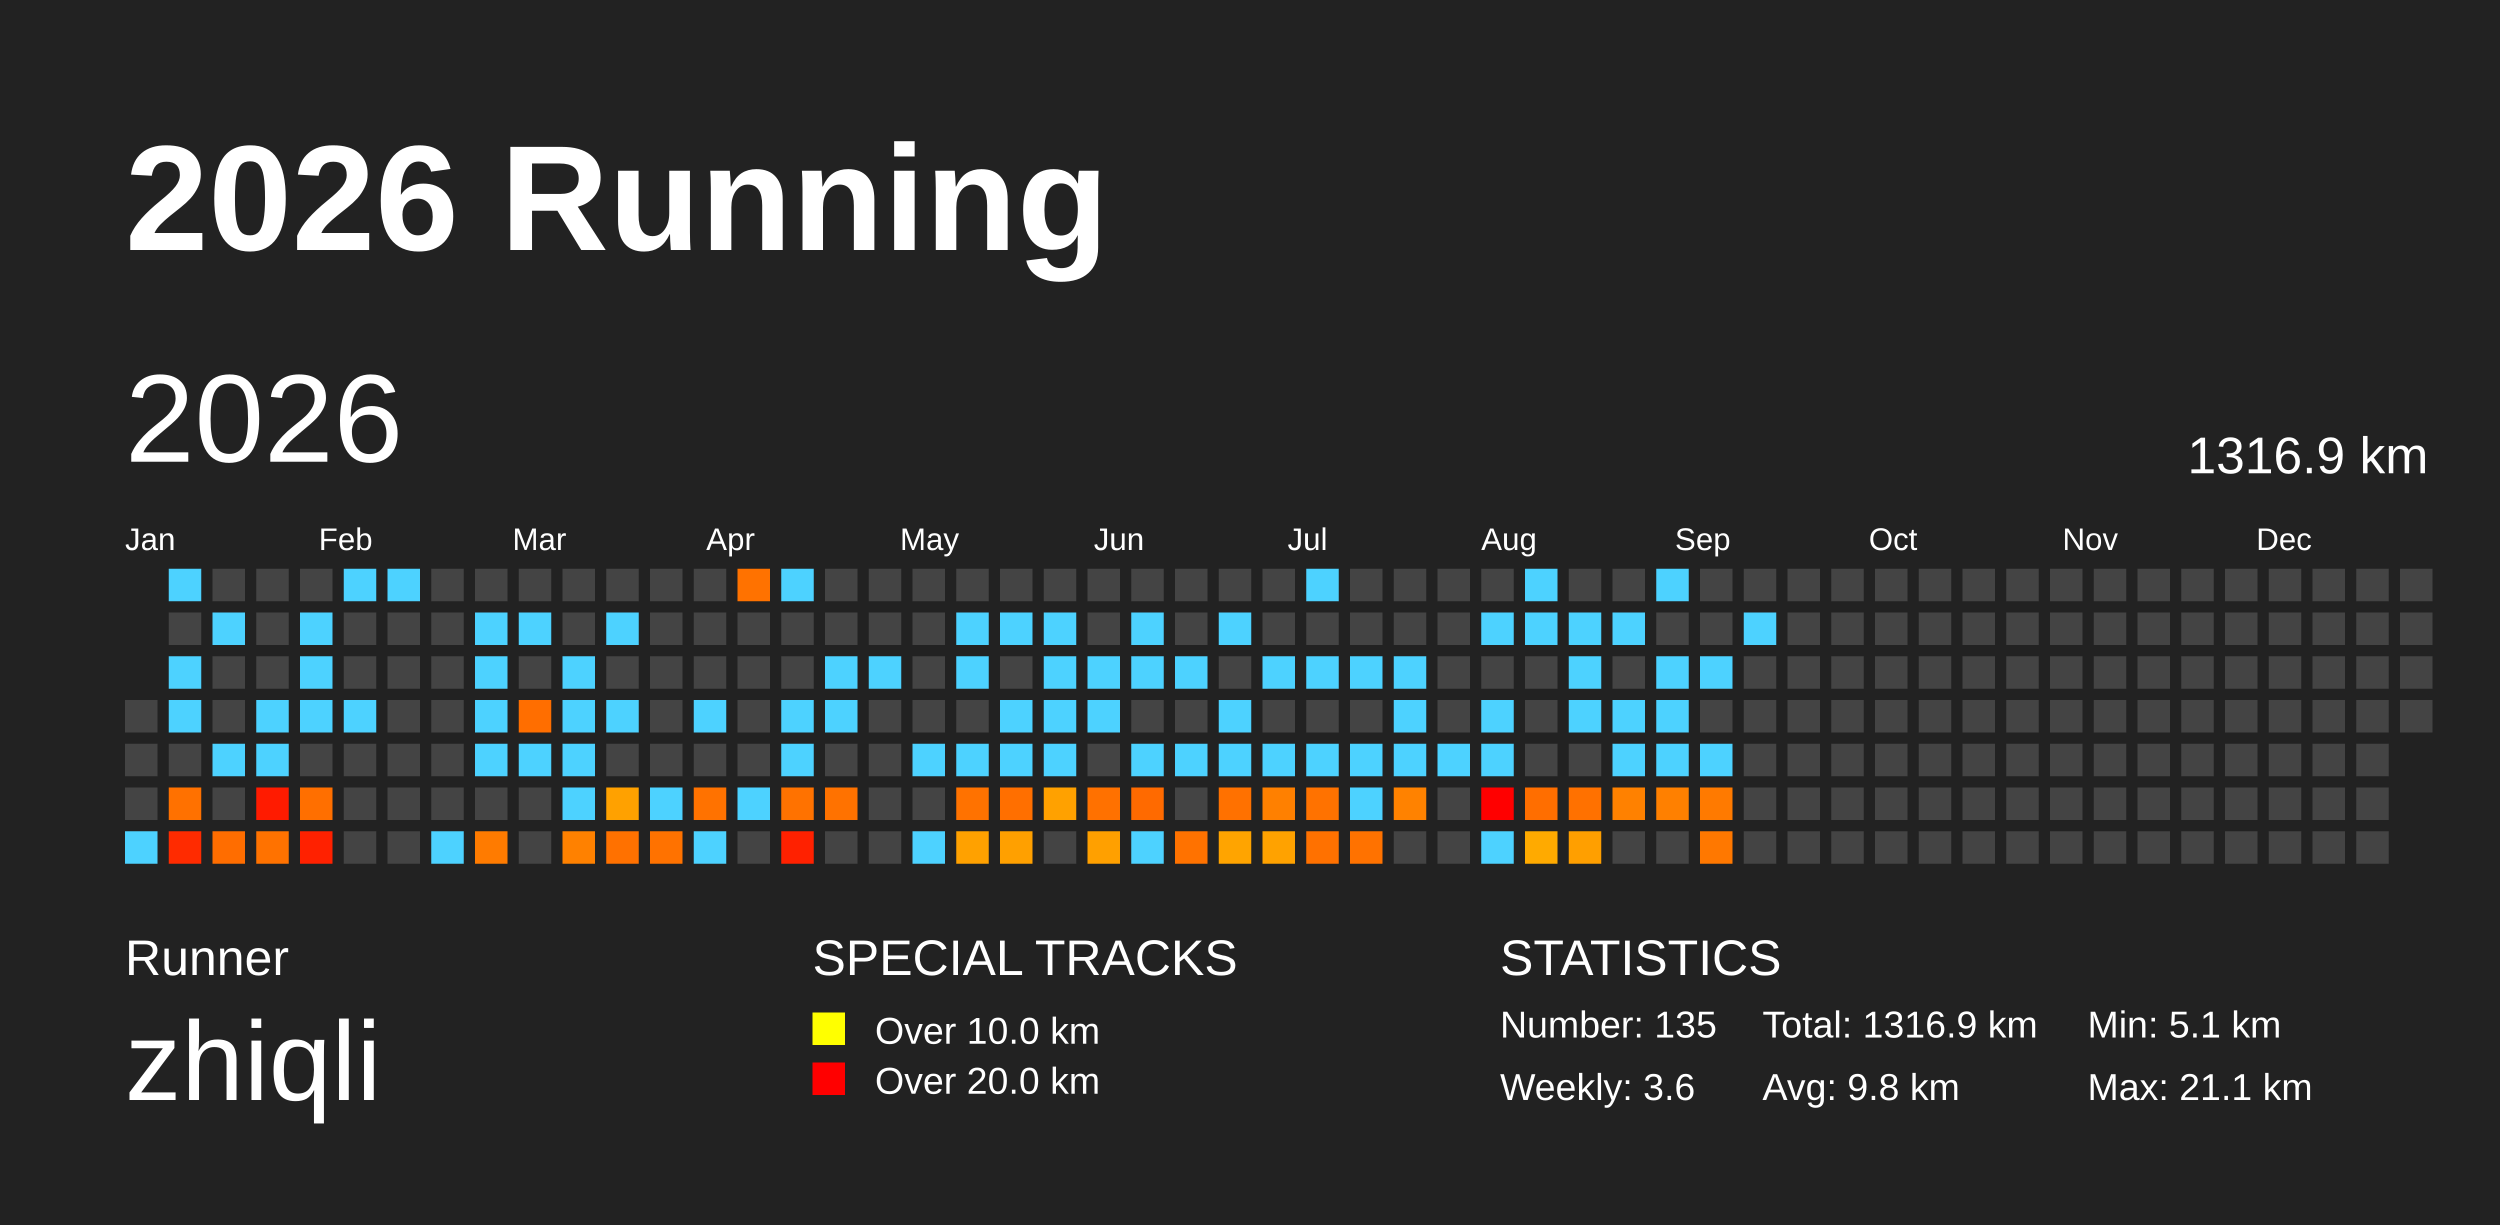
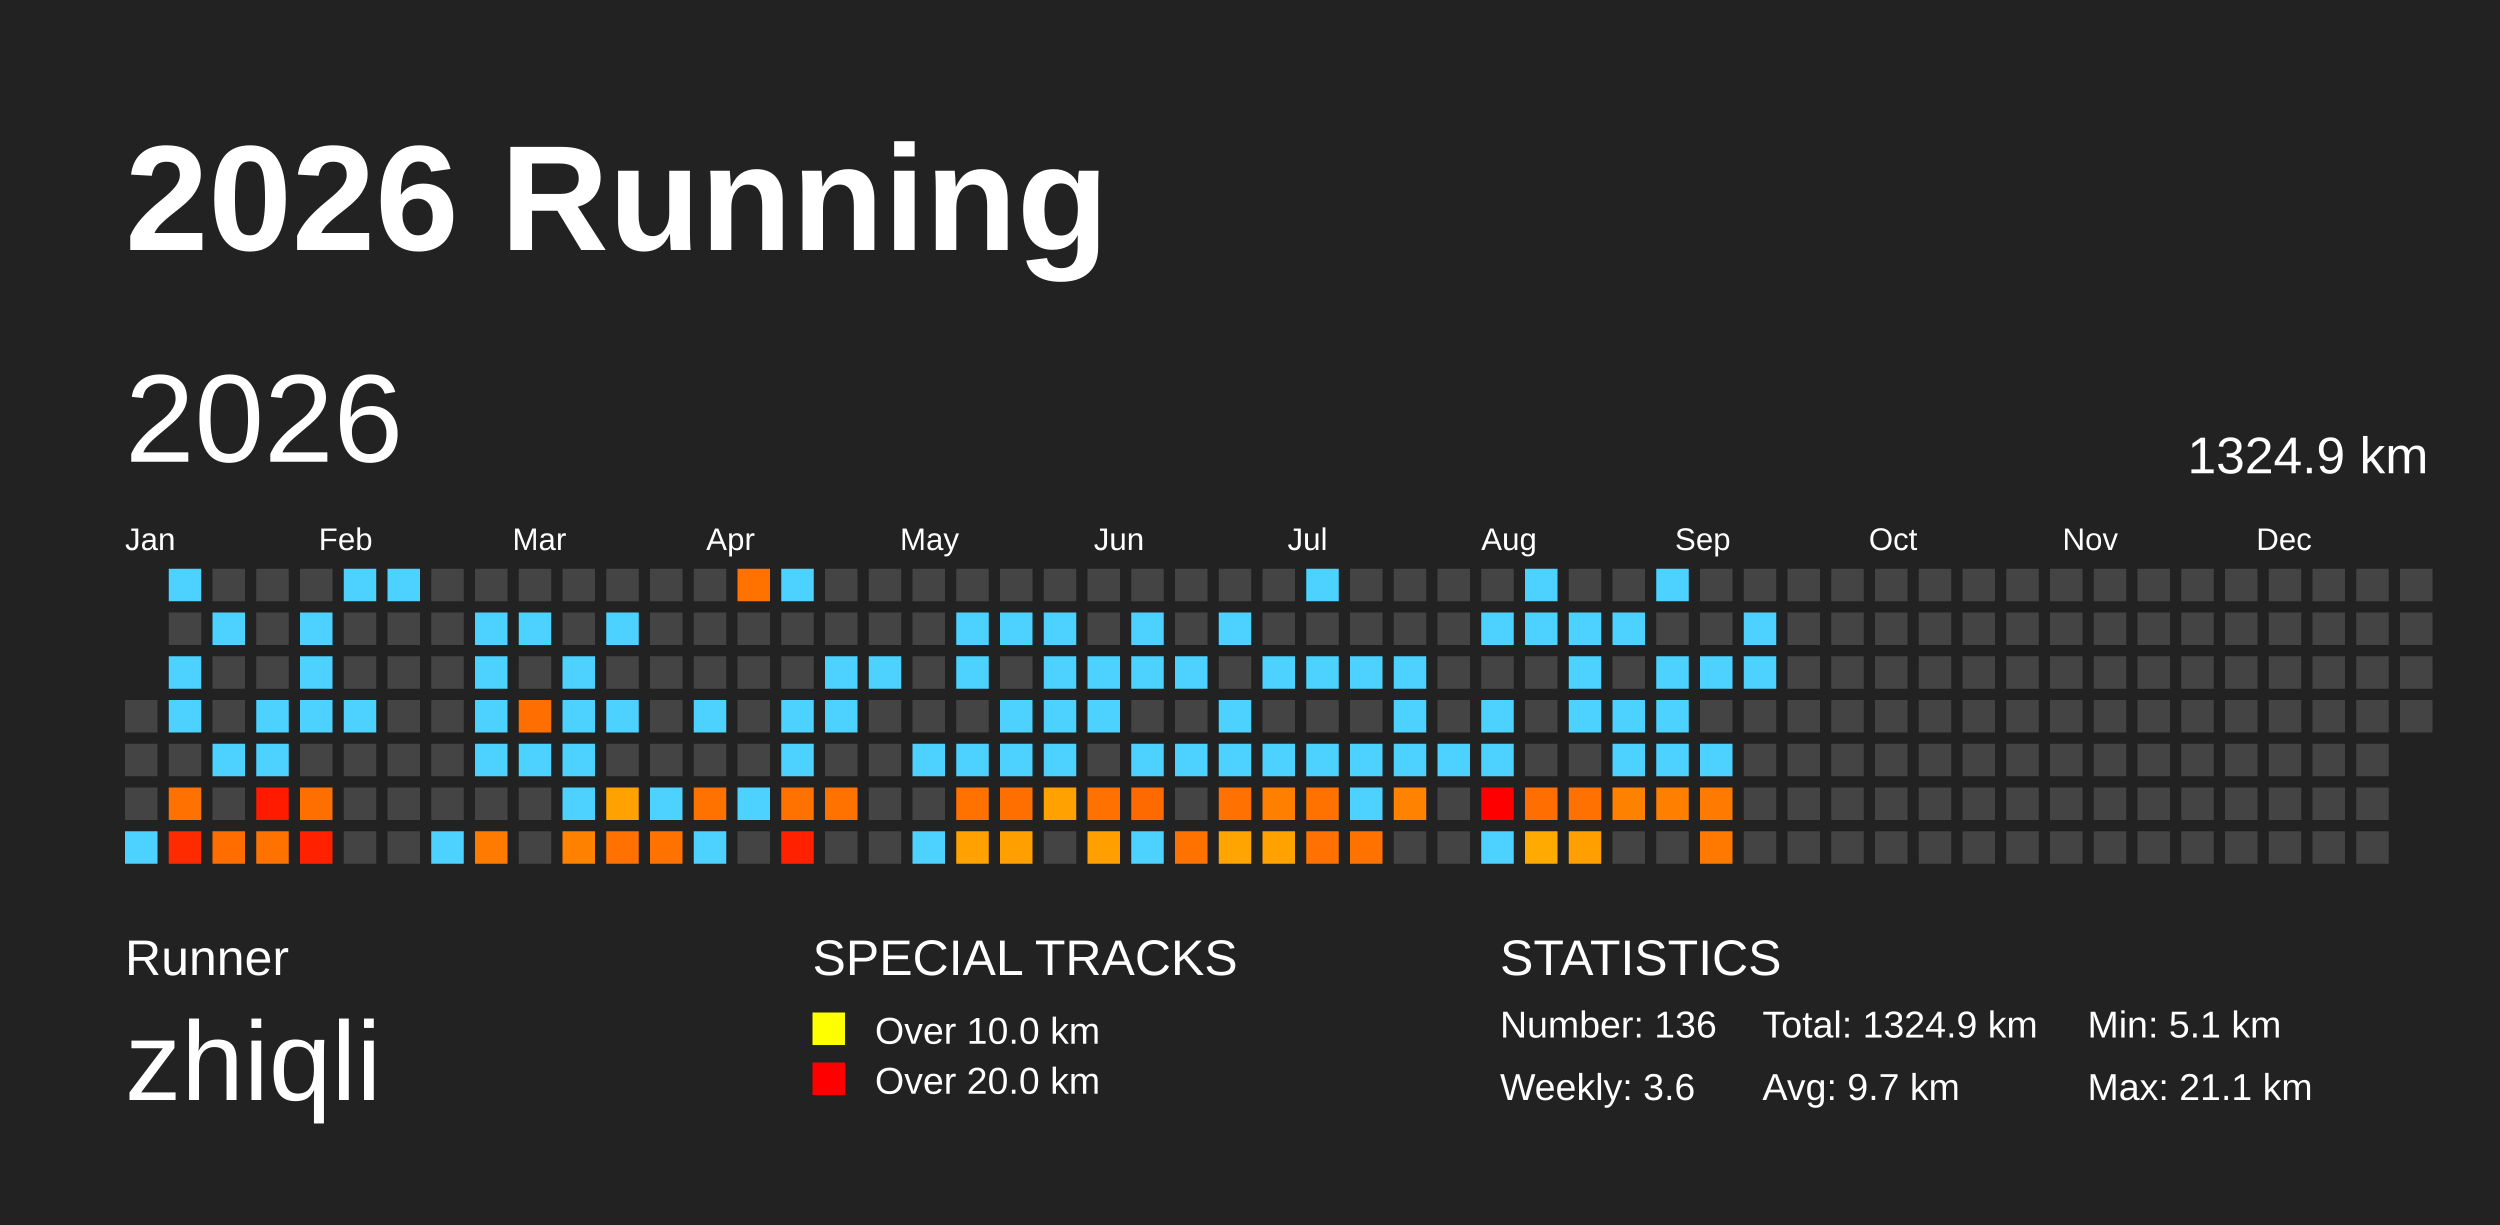
<svg xmlns="http://www.w3.org/2000/svg" baseProfile="full" height="98mm" version="1.1" viewBox="0,0,200,98" width="200mm">
  <defs />
  <rect fill="#222222" height="98" width="200" x="0" y="0" />
  <text fill="#FFFFFF" style="font-size:12px; font-family:Arial; font-weight:bold;" x="10" y="20">2026 Running</text>
  <text fill="#FFFFFF" style="font-size:4px; font-family:Arial" x="10" y="78">Runner</text>
  <text fill="#FFFFFF" style="font-size:9px; font-family:Arial" x="10" y="88">zhiqli</text>
  <text fill="#FFFFFF" style="font-size:4px; font-family:Arial" x="65" y="78">SPECIAL TRACKS</text>
  <rect fill="yellow" height="2.6" width="2.6" x="65" y="81" />
  <text fill="#FFFFFF" style="font-size:3px; font-family:Arial" x="70" y="83.5">Over 10.0 km</text>
  <rect fill="red" height="2.6" width="2.6" x="65" y="85" />
  <text fill="#FFFFFF" style="font-size:3px; font-family:Arial" x="70" y="87.5">Over 20.0 km</text>
  <text fill="#FFFFFF" style="font-size:4px; font-family:Arial" x="120" y="78">STATISTICS</text>
-   <text fill="#FFFFFF" style="font-size:3px; font-family:Arial" x="120" y="83">Number: 135</text>
+   <text fill="#FFFFFF" style="font-size:3px; font-family:Arial" x="120" y="83">Number: 136</text>
  <text fill="#FFFFFF" style="font-size:3px; font-family:Arial" x="120" y="88">Weekly: 3.6</text>
-   <text fill="#FFFFFF" style="font-size:3px; font-family:Arial" x="141" y="83">Total: 1316.9 km</text>
-   <text fill="#FFFFFF" style="font-size:3px; font-family:Arial" x="141" y="88">Avg: 9.8 km</text>
+   <text fill="#FFFFFF" style="font-size:3px; font-family:Arial" x="141" y="83">Total: 1324.9 km</text>
+   <text fill="#FFFFFF" style="font-size:3px; font-family:Arial" x="141" y="88">Avg: 9.7 km</text>
  <text fill="#FFFFFF" style="font-size:3px; font-family:Arial" x="167" y="83">Min: 5.1 km</text>
  <text fill="#FFFFFF" style="font-size:3px; font-family:Arial" x="167" y="88">Max: 21.1 km</text>
  <text dominant-baseline="hanging" fill="#FFFFFF" style="font-size:10.0px; font-family:Arial;" x="10" y="30">2026</text>
-   <text dominant-baseline="hanging" fill="#FFFFFF" style="font-size:4.125px; font-family:Arial;" x="175" y="35">1316.9 km</text>
+   <text dominant-baseline="hanging" fill="#FFFFFF" style="font-size:4.125px; font-family:Arial;" x="175" y="35">1324.9 km</text>
  <text fill="#FFFFFF" style="font-size:2.5px; font-family:Arial" x="10.0" y="44">Jan</text>
  <text fill="#FFFFFF" style="font-size:2.5px; font-family:Arial" x="25.5" y="44">Feb</text>
  <text fill="#FFFFFF" style="font-size:2.5px; font-family:Arial" x="41.0" y="44">Mar</text>
  <text fill="#FFFFFF" style="font-size:2.5px; font-family:Arial" x="56.5" y="44">Apr</text>
  <text fill="#FFFFFF" style="font-size:2.5px; font-family:Arial" x="72.0" y="44">May</text>
  <text fill="#FFFFFF" style="font-size:2.5px; font-family:Arial" x="87.5" y="44">Jun</text>
  <text fill="#FFFFFF" style="font-size:2.5px; font-family:Arial" x="103.0" y="44">Jul</text>
  <text fill="#FFFFFF" style="font-size:2.5px; font-family:Arial" x="118.5" y="44">Aug</text>
  <text fill="#FFFFFF" style="font-size:2.5px; font-family:Arial" x="134.0" y="44">Sep</text>
  <text fill="#FFFFFF" style="font-size:2.5px; font-family:Arial" x="149.5" y="44">Oct</text>
  <text fill="#FFFFFF" style="font-size:2.5px; font-family:Arial" x="165.0" y="44">Nov</text>
  <text fill="#FFFFFF" style="font-size:2.5px; font-family:Arial" x="180.5" y="44">Dec</text>
  <rect fill="#444444" height="2.6" width="2.6" x="10.0" y="56.0" />
  <rect fill="#444444" height="2.6" width="2.6" x="10.0" y="59.5" />
  <rect fill="#444444" height="2.6" width="2.6" x="10.0" y="63.0" />
  <rect fill="#4dd2ff" height="2.6" width="2.6" x="10.0" y="66.5" />
  <rect fill="#4dd2ff" height="2.6" width="2.6" x="13.5" y="45.5" />
  <rect fill="#444444" height="2.6" width="2.6" x="13.5" y="49.0" />
  <rect fill="#4dd2ff" height="2.6" width="2.6" x="13.5" y="52.5" />
  <rect fill="#4dd2ff" height="2.6" width="2.6" x="13.5" y="56.0" />
  <rect fill="#444444" height="2.6" width="2.6" x="13.5" y="59.5" />
  <rect fill="#ff7100" height="2.6" width="2.6" x="13.5" y="63.0" />
  <rect fill="#ff2b00" height="2.6" width="2.6" x="13.5" y="66.5" />
  <rect fill="#444444" height="2.6" width="2.6" x="17.0" y="45.5" />
  <rect fill="#4dd2ff" height="2.6" width="2.6" x="17.0" y="49.0" />
  <rect fill="#444444" height="2.6" width="2.6" x="17.0" y="52.5" />
  <rect fill="#444444" height="2.6" width="2.6" x="17.0" y="56.0" />
  <rect fill="#4dd2ff" height="2.6" width="2.6" x="17.0" y="59.5" />
  <rect fill="#444444" height="2.6" width="2.6" x="17.0" y="63.0" />
  <rect fill="#ff6d00" height="2.6" width="2.6" x="17.0" y="66.5" />
  <rect fill="#444444" height="2.6" width="2.6" x="20.5" y="45.5" />
  <rect fill="#444444" height="2.6" width="2.6" x="20.5" y="49.0" />
  <rect fill="#444444" height="2.6" width="2.6" x="20.5" y="52.5" />
  <rect fill="#4dd2ff" height="2.6" width="2.6" x="20.5" y="56.0" />
  <rect fill="#4dd2ff" height="2.6" width="2.6" x="20.5" y="59.5" />
  <rect fill="#ff1b00" height="2.6" width="2.6" x="20.5" y="63.0" />
  <rect fill="#ff7200" height="2.6" width="2.6" x="20.5" y="66.5" />
  <rect fill="#444444" height="2.6" width="2.6" x="24.0" y="45.5" />
  <rect fill="#4dd2ff" height="2.6" width="2.6" x="24.0" y="49.0" />
  <rect fill="#4dd2ff" height="2.6" width="2.6" x="24.0" y="52.5" />
  <rect fill="#4dd2ff" height="2.6" width="2.6" x="24.0" y="56.0" />
  <rect fill="#444444" height="2.6" width="2.6" x="24.0" y="59.5" />
  <rect fill="#ff6f00" height="2.6" width="2.6" x="24.0" y="63.0" />
  <rect fill="#ff2100" height="2.6" width="2.6" x="24.0" y="66.5" />
  <rect fill="#4dd2ff" height="2.6" width="2.6" x="27.5" y="45.5" />
  <rect fill="#444444" height="2.6" width="2.6" x="27.5" y="49.0" />
  <rect fill="#444444" height="2.6" width="2.6" x="27.5" y="52.5" />
  <rect fill="#4dd2ff" height="2.6" width="2.6" x="27.5" y="56.0" />
  <rect fill="#444444" height="2.6" width="2.6" x="27.5" y="59.5" />
  <rect fill="#444444" height="2.6" width="2.6" x="27.5" y="63.0" />
  <rect fill="#444444" height="2.6" width="2.6" x="27.5" y="66.5" />
  <rect fill="#4dd2ff" height="2.6" width="2.6" x="31.0" y="45.5" />
  <rect fill="#444444" height="2.6" width="2.6" x="31.0" y="49.0" />
  <rect fill="#444444" height="2.6" width="2.6" x="31.0" y="52.5" />
  <rect fill="#444444" height="2.6" width="2.6" x="31.0" y="56.0" />
  <rect fill="#444444" height="2.6" width="2.6" x="31.0" y="59.5" />
  <rect fill="#444444" height="2.6" width="2.6" x="31.0" y="63.0" />
  <rect fill="#444444" height="2.6" width="2.6" x="31.0" y="66.5" />
  <rect fill="#444444" height="2.6" width="2.6" x="34.5" y="45.5" />
  <rect fill="#444444" height="2.6" width="2.6" x="34.5" y="49.0" />
  <rect fill="#444444" height="2.6" width="2.6" x="34.5" y="52.5" />
  <rect fill="#444444" height="2.6" width="2.6" x="34.5" y="56.0" />
  <rect fill="#444444" height="2.6" width="2.6" x="34.5" y="59.5" />
  <rect fill="#444444" height="2.6" width="2.6" x="34.5" y="63.0" />
  <rect fill="#4dd2ff" height="2.6" width="2.6" x="34.5" y="66.5" />
  <rect fill="#444444" height="2.6" width="2.6" x="38.0" y="45.5" />
  <rect fill="#4dd2ff" height="2.6" width="2.6" x="38.0" y="49.0" />
  <rect fill="#4dd2ff" height="2.6" width="2.6" x="38.0" y="52.5" />
  <rect fill="#4dd2ff" height="2.6" width="2.6" x="38.0" y="56.0" />
  <rect fill="#4dd2ff" height="2.6" width="2.6" x="38.0" y="59.5" />
  <rect fill="#444444" height="2.6" width="2.6" x="38.0" y="63.0" />
  <rect fill="#ff7b00" height="2.6" width="2.6" x="38.0" y="66.5" />
  <rect fill="#444444" height="2.6" width="2.6" x="41.5" y="45.5" />
  <rect fill="#4dd2ff" height="2.6" width="2.6" x="41.5" y="49.0" />
  <rect fill="#444444" height="2.6" width="2.6" x="41.5" y="52.5" />
  <rect fill="#ff6e00" height="2.6" width="2.6" x="41.5" y="56.0" />
  <rect fill="#4dd2ff" height="2.6" width="2.6" x="41.5" y="59.5" />
  <rect fill="#444444" height="2.6" width="2.6" x="41.5" y="63.0" />
  <rect fill="#444444" height="2.6" width="2.6" x="41.5" y="66.5" />
  <rect fill="#444444" height="2.6" width="2.6" x="45.0" y="45.5" />
  <rect fill="#444444" height="2.6" width="2.6" x="45.0" y="49.0" />
  <rect fill="#4dd2ff" height="2.6" width="2.6" x="45.0" y="52.5" />
  <rect fill="#4dd2ff" height="2.6" width="2.6" x="45.0" y="56.0" />
  <rect fill="#4dd2ff" height="2.6" width="2.6" x="45.0" y="59.5" />
  <rect fill="#4dd2ff" height="2.6" width="2.6" x="45.0" y="63.0" />
  <rect fill="#ff8100" height="2.6" width="2.6" x="45.0" y="66.5" />
  <rect fill="#444444" height="2.6" width="2.6" x="48.5" y="45.5" />
  <rect fill="#4dd2ff" height="2.6" width="2.6" x="48.5" y="49.0" />
  <rect fill="#444444" height="2.6" width="2.6" x="48.5" y="52.5" />
  <rect fill="#4dd2ff" height="2.6" width="2.6" x="48.5" y="56.0" />
  <rect fill="#444444" height="2.6" width="2.6" x="48.5" y="59.5" />
  <rect fill="#ffa100" height="2.6" width="2.6" x="48.5" y="63.0" />
  <rect fill="#ff7100" height="2.6" width="2.6" x="48.5" y="66.5" />
  <rect fill="#444444" height="2.6" width="2.6" x="52.0" y="45.5" />
  <rect fill="#444444" height="2.6" width="2.6" x="52.0" y="49.0" />
  <rect fill="#444444" height="2.6" width="2.6" x="52.0" y="52.5" />
  <rect fill="#444444" height="2.6" width="2.6" x="52.0" y="56.0" />
  <rect fill="#444444" height="2.6" width="2.6" x="52.0" y="59.5" />
  <rect fill="#4dd2ff" height="2.6" width="2.6" x="52.0" y="63.0" />
  <rect fill="#ff7200" height="2.6" width="2.6" x="52.0" y="66.5" />
  <rect fill="#444444" height="2.6" width="2.6" x="55.5" y="45.5" />
  <rect fill="#444444" height="2.6" width="2.6" x="55.5" y="49.0" />
  <rect fill="#444444" height="2.6" width="2.6" x="55.5" y="52.5" />
  <rect fill="#4dd2ff" height="2.6" width="2.6" x="55.5" y="56.0" />
  <rect fill="#444444" height="2.6" width="2.6" x="55.5" y="59.5" />
  <rect fill="#ff7200" height="2.6" width="2.6" x="55.5" y="63.0" />
  <rect fill="#4dd2ff" height="2.6" width="2.6" x="55.5" y="66.5" />
  <rect fill="#ff7200" height="2.6" width="2.6" x="59.0" y="45.5" />
  <rect fill="#444444" height="2.6" width="2.6" x="59.0" y="49.0" />
  <rect fill="#444444" height="2.6" width="2.6" x="59.0" y="52.5" />
  <rect fill="#444444" height="2.6" width="2.6" x="59.0" y="56.0" />
  <rect fill="#444444" height="2.6" width="2.6" x="59.0" y="59.5" />
  <rect fill="#4dd2ff" height="2.6" width="2.6" x="59.0" y="63.0" />
  <rect fill="#444444" height="2.6" width="2.6" x="59.0" y="66.5" />
  <rect fill="#4dd2ff" height="2.6" width="2.6" x="62.5" y="45.5" />
  <rect fill="#444444" height="2.6" width="2.6" x="62.5" y="49.0" />
  <rect fill="#444444" height="2.6" width="2.6" x="62.5" y="52.5" />
  <rect fill="#4dd2ff" height="2.6" width="2.6" x="62.5" y="56.0" />
  <rect fill="#4dd2ff" height="2.6" width="2.6" x="62.5" y="59.5" />
  <rect fill="#ff7200" height="2.6" width="2.6" x="62.5" y="63.0" />
  <rect fill="#ff2100" height="2.6" width="2.6" x="62.5" y="66.5" />
  <rect fill="#444444" height="2.6" width="2.6" x="66.0" y="45.5" />
  <rect fill="#444444" height="2.6" width="2.6" x="66.0" y="49.0" />
  <rect fill="#4dd2ff" height="2.6" width="2.6" x="66.0" y="52.5" />
  <rect fill="#4dd2ff" height="2.6" width="2.6" x="66.0" y="56.0" />
  <rect fill="#444444" height="2.6" width="2.6" x="66.0" y="59.5" />
  <rect fill="#ff7200" height="2.6" width="2.6" x="66.0" y="63.0" />
  <rect fill="#444444" height="2.6" width="2.6" x="66.0" y="66.5" />
  <rect fill="#444444" height="2.6" width="2.6" x="69.5" y="45.5" />
  <rect fill="#444444" height="2.6" width="2.6" x="69.5" y="49.0" />
  <rect fill="#4dd2ff" height="2.6" width="2.6" x="69.5" y="52.5" />
  <rect fill="#444444" height="2.6" width="2.6" x="69.5" y="56.0" />
  <rect fill="#444444" height="2.6" width="2.6" x="69.5" y="59.5" />
  <rect fill="#444444" height="2.6" width="2.6" x="69.5" y="63.0" />
  <rect fill="#444444" height="2.6" width="2.6" x="69.5" y="66.5" />
  <rect fill="#444444" height="2.6" width="2.6" x="73.0" y="45.5" />
  <rect fill="#444444" height="2.6" width="2.6" x="73.0" y="49.0" />
  <rect fill="#444444" height="2.6" width="2.6" x="73.0" y="52.5" />
  <rect fill="#444444" height="2.6" width="2.6" x="73.0" y="56.0" />
  <rect fill="#4dd2ff" height="2.6" width="2.6" x="73.0" y="59.5" />
  <rect fill="#444444" height="2.6" width="2.6" x="73.0" y="63.0" />
  <rect fill="#4dd2ff" height="2.6" width="2.6" x="73.0" y="66.5" />
  <rect fill="#444444" height="2.6" width="2.6" x="76.5" y="45.5" />
  <rect fill="#4dd2ff" height="2.6" width="2.6" x="76.5" y="49.0" />
  <rect fill="#4dd2ff" height="2.6" width="2.6" x="76.5" y="52.5" />
  <rect fill="#444444" height="2.6" width="2.6" x="76.5" y="56.0" />
  <rect fill="#4dd2ff" height="2.6" width="2.6" x="76.5" y="59.5" />
  <rect fill="#ff7200" height="2.6" width="2.6" x="76.5" y="63.0" />
  <rect fill="#ffa100" height="2.6" width="2.6" x="76.5" y="66.5" />
  <rect fill="#444444" height="2.6" width="2.6" x="80.0" y="45.5" />
  <rect fill="#4dd2ff" height="2.6" width="2.6" x="80.0" y="49.0" />
  <rect fill="#444444" height="2.6" width="2.6" x="80.0" y="52.5" />
  <rect fill="#4dd2ff" height="2.6" width="2.6" x="80.0" y="56.0" />
  <rect fill="#4dd2ff" height="2.6" width="2.6" x="80.0" y="59.5" />
  <rect fill="#ff6f00" height="2.6" width="2.6" x="80.0" y="63.0" />
  <rect fill="#ffa000" height="2.6" width="2.6" x="80.0" y="66.5" />
  <rect fill="#444444" height="2.6" width="2.6" x="83.5" y="45.5" />
  <rect fill="#4dd2ff" height="2.6" width="2.6" x="83.5" y="49.0" />
  <rect fill="#4dd2ff" height="2.6" width="2.6" x="83.5" y="52.5" />
  <rect fill="#4dd2ff" height="2.6" width="2.6" x="83.5" y="56.0" />
  <rect fill="#4dd2ff" height="2.6" width="2.6" x="83.5" y="59.5" />
  <rect fill="#ffa100" height="2.6" width="2.6" x="83.5" y="63.0" />
  <rect fill="#444444" height="2.6" width="2.6" x="83.5" y="66.5" />
  <rect fill="#444444" height="2.6" width="2.6" x="87.0" y="45.5" />
  <rect fill="#444444" height="2.6" width="2.6" x="87.0" y="49.0" />
  <rect fill="#4dd2ff" height="2.6" width="2.6" x="87.0" y="52.5" />
  <rect fill="#4dd2ff" height="2.6" width="2.6" x="87.0" y="56.0" />
  <rect fill="#444444" height="2.6" width="2.6" x="87.0" y="59.5" />
  <rect fill="#ff7100" height="2.6" width="2.6" x="87.0" y="63.0" />
  <rect fill="#ffa000" height="2.6" width="2.6" x="87.0" y="66.5" />
  <rect fill="#444444" height="2.6" width="2.6" x="90.5" y="45.5" />
  <rect fill="#4dd2ff" height="2.6" width="2.6" x="90.5" y="49.0" />
  <rect fill="#4dd2ff" height="2.6" width="2.6" x="90.5" y="52.5" />
  <rect fill="#444444" height="2.6" width="2.6" x="90.5" y="56.0" />
  <rect fill="#4dd2ff" height="2.6" width="2.6" x="90.5" y="59.5" />
  <rect fill="#ff6a00" height="2.6" width="2.6" x="90.5" y="63.0" />
  <rect fill="#4dd2ff" height="2.6" width="2.6" x="90.5" y="66.5" />
  <rect fill="#444444" height="2.6" width="2.6" x="94.0" y="45.5" />
  <rect fill="#444444" height="2.6" width="2.6" x="94.0" y="49.0" />
  <rect fill="#4dd2ff" height="2.6" width="2.6" x="94.0" y="52.5" />
  <rect fill="#444444" height="2.6" width="2.6" x="94.0" y="56.0" />
  <rect fill="#4dd2ff" height="2.6" width="2.6" x="94.0" y="59.5" />
  <rect fill="#444444" height="2.6" width="2.6" x="94.0" y="63.0" />
  <rect fill="#ff7200" height="2.6" width="2.6" x="94.0" y="66.5" />
  <rect fill="#444444" height="2.6" width="2.6" x="97.5" y="45.5" />
  <rect fill="#4dd2ff" height="2.6" width="2.6" x="97.5" y="49.0" />
  <rect fill="#444444" height="2.6" width="2.6" x="97.5" y="52.5" />
  <rect fill="#4dd2ff" height="2.6" width="2.6" x="97.5" y="56.0" />
  <rect fill="#4dd2ff" height="2.6" width="2.6" x="97.5" y="59.5" />
  <rect fill="#ff7100" height="2.6" width="2.6" x="97.5" y="63.0" />
  <rect fill="#ffa400" height="2.6" width="2.6" x="97.5" y="66.5" />
  <rect fill="#444444" height="2.6" width="2.6" x="101.0" y="45.5" />
  <rect fill="#444444" height="2.6" width="2.6" x="101.0" y="49.0" />
  <rect fill="#4dd2ff" height="2.6" width="2.6" x="101.0" y="52.5" />
  <rect fill="#444444" height="2.6" width="2.6" x="101.0" y="56.0" />
  <rect fill="#4dd2ff" height="2.6" width="2.6" x="101.0" y="59.5" />
  <rect fill="#ff8000" height="2.6" width="2.6" x="101.0" y="63.0" />
  <rect fill="#ffa200" height="2.6" width="2.6" x="101.0" y="66.5" />
  <rect fill="#4dd2ff" height="2.6" width="2.6" x="104.5" y="45.5" />
  <rect fill="#444444" height="2.6" width="2.6" x="104.5" y="49.0" />
  <rect fill="#4dd2ff" height="2.6" width="2.6" x="104.5" y="52.5" />
  <rect fill="#444444" height="2.6" width="2.6" x="104.5" y="56.0" />
  <rect fill="#4dd2ff" height="2.6" width="2.6" x="104.5" y="59.5" />
  <rect fill="#ff7200" height="2.6" width="2.6" x="104.5" y="63.0" />
  <rect fill="#ff7100" height="2.6" width="2.6" x="104.5" y="66.5" />
  <rect fill="#444444" height="2.6" width="2.6" x="108.0" y="45.5" />
  <rect fill="#444444" height="2.6" width="2.6" x="108.0" y="49.0" />
  <rect fill="#4dd2ff" height="2.6" width="2.6" x="108.0" y="52.5" />
  <rect fill="#444444" height="2.6" width="2.6" x="108.0" y="56.0" />
  <rect fill="#4dd2ff" height="2.6" width="2.6" x="108.0" y="59.5" />
  <rect fill="#4dd2ff" height="2.6" width="2.6" x="108.0" y="63.0" />
  <rect fill="#ff7200" height="2.6" width="2.6" x="108.0" y="66.5" />
  <rect fill="#444444" height="2.6" width="2.6" x="111.5" y="45.5" />
  <rect fill="#444444" height="2.6" width="2.6" x="111.5" y="49.0" />
  <rect fill="#4dd2ff" height="2.6" width="2.6" x="111.5" y="52.5" />
  <rect fill="#4dd2ff" height="2.6" width="2.6" x="111.5" y="56.0" />
  <rect fill="#4dd2ff" height="2.6" width="2.6" x="111.5" y="59.5" />
  <rect fill="#ff8200" height="2.6" width="2.6" x="111.5" y="63.0" />
  <rect fill="#444444" height="2.6" width="2.6" x="111.5" y="66.5" />
  <rect fill="#444444" height="2.6" width="2.6" x="115.0" y="45.5" />
  <rect fill="#444444" height="2.6" width="2.6" x="115.0" y="49.0" />
  <rect fill="#444444" height="2.6" width="2.6" x="115.0" y="52.5" />
  <rect fill="#444444" height="2.6" width="2.6" x="115.0" y="56.0" />
  <rect fill="#4dd2ff" height="2.6" width="2.6" x="115.0" y="59.5" />
  <rect fill="#444444" height="2.6" width="2.6" x="115.0" y="63.0" />
  <rect fill="#444444" height="2.6" width="2.6" x="115.0" y="66.5" />
  <rect fill="#444444" height="2.6" width="2.6" x="118.5" y="45.5" />
  <rect fill="#4dd2ff" height="2.6" width="2.6" x="118.5" y="49.0" />
  <rect fill="#444444" height="2.6" width="2.6" x="118.5" y="52.5" />
  <rect fill="#4dd2ff" height="2.6" width="2.6" x="118.5" y="56.0" />
  <rect fill="#4dd2ff" height="2.6" width="2.6" x="118.5" y="59.5" />
  <rect fill="red" height="2.6" width="2.6" x="118.5" y="63.0" />
  <rect fill="#4dd2ff" height="2.6" width="2.6" x="118.5" y="66.5" />
  <rect fill="#4dd2ff" height="2.6" width="2.6" x="122.0" y="45.5" />
  <rect fill="#4dd2ff" height="2.6" width="2.6" x="122.0" y="49.0" />
  <rect fill="#444444" height="2.6" width="2.6" x="122.0" y="52.5" />
  <rect fill="#444444" height="2.6" width="2.6" x="122.0" y="56.0" />
  <rect fill="#444444" height="2.6" width="2.6" x="122.0" y="59.5" />
  <rect fill="#ff6e00" height="2.6" width="2.6" x="122.0" y="63.0" />
  <rect fill="#ffaa00" height="2.6" width="2.6" x="122.0" y="66.5" />
  <rect fill="#444444" height="2.6" width="2.6" x="125.5" y="45.5" />
  <rect fill="#4dd2ff" height="2.6" width="2.6" x="125.5" y="49.0" />
  <rect fill="#4dd2ff" height="2.6" width="2.6" x="125.5" y="52.5" />
  <rect fill="#4dd2ff" height="2.6" width="2.6" x="125.5" y="56.0" />
  <rect fill="#444444" height="2.6" width="2.6" x="125.5" y="59.5" />
  <rect fill="#ff7100" height="2.6" width="2.6" x="125.5" y="63.0" />
  <rect fill="#ff9f00" height="2.6" width="2.6" x="125.5" y="66.5" />
  <rect fill="#444444" height="2.6" width="2.6" x="129.0" y="45.5" />
  <rect fill="#4dd2ff" height="2.6" width="2.6" x="129.0" y="49.0" />
  <rect fill="#444444" height="2.6" width="2.6" x="129.0" y="52.5" />
  <rect fill="#4dd2ff" height="2.6" width="2.6" x="129.0" y="56.0" />
  <rect fill="#4dd2ff" height="2.6" width="2.6" x="129.0" y="59.5" />
  <rect fill="#ff8100" height="2.6" width="2.6" x="129.0" y="63.0" />
  <rect fill="#444444" height="2.6" width="2.6" x="129.0" y="66.5" />
  <rect fill="#4dd2ff" height="2.6" width="2.6" x="132.5" y="45.5" />
  <rect fill="#444444" height="2.6" width="2.6" x="132.5" y="49.0" />
  <rect fill="#4dd2ff" height="2.6" width="2.6" x="132.5" y="52.5" />
  <rect fill="#4dd2ff" height="2.6" width="2.6" x="132.5" y="56.0" />
  <rect fill="#4dd2ff" height="2.6" width="2.6" x="132.5" y="59.5" />
  <rect fill="#ff8000" height="2.6" width="2.6" x="132.5" y="63.0" />
  <rect fill="#444444" height="2.6" width="2.6" x="132.5" y="66.5" />
  <rect fill="#444444" height="2.6" width="2.6" x="136.0" y="45.5" />
  <rect fill="#444444" height="2.6" width="2.6" x="136.0" y="49.0" />
  <rect fill="#4dd2ff" height="2.6" width="2.6" x="136.0" y="52.5" />
  <rect fill="#444444" height="2.6" width="2.6" x="136.0" y="56.0" />
  <rect fill="#4dd2ff" height="2.6" width="2.6" x="136.0" y="59.5" />
  <rect fill="#ff7a00" height="2.6" width="2.6" x="136.0" y="63.0" />
  <rect fill="#ff7800" height="2.6" width="2.6" x="136.0" y="66.5" />
  <rect fill="#444444" height="2.6" width="2.6" x="139.5" y="45.5" />
  <rect fill="#4dd2ff" height="2.6" width="2.6" x="139.5" y="49.0" />
-   <rect fill="#444444" height="2.6" width="2.6" x="139.5" y="52.5" />
+   <rect fill="#4dd2ff" height="2.6" width="2.6" x="139.5" y="52.5" />
  <rect fill="#444444" height="2.6" width="2.6" x="139.5" y="56.0" />
  <rect fill="#444444" height="2.6" width="2.6" x="139.5" y="59.5" />
  <rect fill="#444444" height="2.6" width="2.6" x="139.5" y="63.0" />
  <rect fill="#444444" height="2.6" width="2.6" x="139.5" y="66.5" />
  <rect fill="#444444" height="2.6" width="2.6" x="143.0" y="45.5" />
  <rect fill="#444444" height="2.6" width="2.6" x="143.0" y="49.0" />
  <rect fill="#444444" height="2.6" width="2.6" x="143.0" y="52.5" />
  <rect fill="#444444" height="2.6" width="2.6" x="143.0" y="56.0" />
  <rect fill="#444444" height="2.6" width="2.6" x="143.0" y="59.5" />
  <rect fill="#444444" height="2.6" width="2.6" x="143.0" y="63.0" />
  <rect fill="#444444" height="2.6" width="2.6" x="143.0" y="66.5" />
  <rect fill="#444444" height="2.6" width="2.6" x="146.5" y="45.5" />
  <rect fill="#444444" height="2.6" width="2.6" x="146.5" y="49.0" />
  <rect fill="#444444" height="2.6" width="2.6" x="146.5" y="52.5" />
  <rect fill="#444444" height="2.6" width="2.6" x="146.5" y="56.0" />
  <rect fill="#444444" height="2.6" width="2.6" x="146.5" y="59.5" />
  <rect fill="#444444" height="2.6" width="2.6" x="146.5" y="63.0" />
  <rect fill="#444444" height="2.6" width="2.6" x="146.5" y="66.5" />
  <rect fill="#444444" height="2.6" width="2.6" x="150.0" y="45.5" />
  <rect fill="#444444" height="2.6" width="2.6" x="150.0" y="49.0" />
  <rect fill="#444444" height="2.6" width="2.6" x="150.0" y="52.5" />
  <rect fill="#444444" height="2.6" width="2.6" x="150.0" y="56.0" />
  <rect fill="#444444" height="2.6" width="2.6" x="150.0" y="59.5" />
  <rect fill="#444444" height="2.6" width="2.6" x="150.0" y="63.0" />
  <rect fill="#444444" height="2.6" width="2.6" x="150.0" y="66.5" />
  <rect fill="#444444" height="2.6" width="2.6" x="153.5" y="45.5" />
  <rect fill="#444444" height="2.6" width="2.6" x="153.5" y="49.0" />
  <rect fill="#444444" height="2.6" width="2.6" x="153.5" y="52.5" />
  <rect fill="#444444" height="2.6" width="2.6" x="153.5" y="56.0" />
  <rect fill="#444444" height="2.6" width="2.6" x="153.5" y="59.5" />
  <rect fill="#444444" height="2.6" width="2.6" x="153.5" y="63.0" />
  <rect fill="#444444" height="2.6" width="2.6" x="153.5" y="66.5" />
  <rect fill="#444444" height="2.6" width="2.6" x="157.0" y="45.5" />
  <rect fill="#444444" height="2.6" width="2.6" x="157.0" y="49.0" />
  <rect fill="#444444" height="2.6" width="2.6" x="157.0" y="52.5" />
  <rect fill="#444444" height="2.6" width="2.6" x="157.0" y="56.0" />
  <rect fill="#444444" height="2.6" width="2.6" x="157.0" y="59.5" />
  <rect fill="#444444" height="2.6" width="2.6" x="157.0" y="63.0" />
  <rect fill="#444444" height="2.6" width="2.6" x="157.0" y="66.5" />
  <rect fill="#444444" height="2.6" width="2.6" x="160.5" y="45.5" />
  <rect fill="#444444" height="2.6" width="2.6" x="160.5" y="49.0" />
  <rect fill="#444444" height="2.6" width="2.6" x="160.5" y="52.5" />
  <rect fill="#444444" height="2.6" width="2.6" x="160.5" y="56.0" />
  <rect fill="#444444" height="2.6" width="2.6" x="160.5" y="59.5" />
  <rect fill="#444444" height="2.6" width="2.6" x="160.5" y="63.0" />
  <rect fill="#444444" height="2.6" width="2.6" x="160.5" y="66.5" />
  <rect fill="#444444" height="2.6" width="2.6" x="164.0" y="45.5" />
  <rect fill="#444444" height="2.6" width="2.6" x="164.0" y="49.0" />
  <rect fill="#444444" height="2.6" width="2.6" x="164.0" y="52.5" />
  <rect fill="#444444" height="2.6" width="2.6" x="164.0" y="56.0" />
  <rect fill="#444444" height="2.6" width="2.6" x="164.0" y="59.5" />
  <rect fill="#444444" height="2.6" width="2.6" x="164.0" y="63.0" />
  <rect fill="#444444" height="2.6" width="2.6" x="164.0" y="66.5" />
  <rect fill="#444444" height="2.6" width="2.6" x="167.5" y="45.5" />
  <rect fill="#444444" height="2.6" width="2.6" x="167.5" y="49.0" />
  <rect fill="#444444" height="2.6" width="2.6" x="167.5" y="52.5" />
  <rect fill="#444444" height="2.6" width="2.6" x="167.5" y="56.0" />
  <rect fill="#444444" height="2.6" width="2.6" x="167.5" y="59.5" />
  <rect fill="#444444" height="2.6" width="2.6" x="167.5" y="63.0" />
  <rect fill="#444444" height="2.6" width="2.6" x="167.5" y="66.5" />
  <rect fill="#444444" height="2.6" width="2.6" x="171.0" y="45.5" />
  <rect fill="#444444" height="2.6" width="2.6" x="171.0" y="49.0" />
  <rect fill="#444444" height="2.6" width="2.6" x="171.0" y="52.5" />
  <rect fill="#444444" height="2.6" width="2.6" x="171.0" y="56.0" />
  <rect fill="#444444" height="2.6" width="2.6" x="171.0" y="59.5" />
  <rect fill="#444444" height="2.6" width="2.6" x="171.0" y="63.0" />
  <rect fill="#444444" height="2.6" width="2.6" x="171.0" y="66.5" />
  <rect fill="#444444" height="2.6" width="2.6" x="174.5" y="45.5" />
  <rect fill="#444444" height="2.6" width="2.6" x="174.5" y="49.0" />
  <rect fill="#444444" height="2.6" width="2.6" x="174.5" y="52.5" />
  <rect fill="#444444" height="2.6" width="2.6" x="174.5" y="56.0" />
  <rect fill="#444444" height="2.6" width="2.6" x="174.5" y="59.5" />
  <rect fill="#444444" height="2.6" width="2.6" x="174.5" y="63.0" />
  <rect fill="#444444" height="2.6" width="2.6" x="174.5" y="66.5" />
  <rect fill="#444444" height="2.6" width="2.6" x="178.0" y="45.5" />
  <rect fill="#444444" height="2.6" width="2.6" x="178.0" y="49.0" />
  <rect fill="#444444" height="2.6" width="2.6" x="178.0" y="52.5" />
  <rect fill="#444444" height="2.6" width="2.6" x="178.0" y="56.0" />
  <rect fill="#444444" height="2.6" width="2.6" x="178.0" y="59.5" />
  <rect fill="#444444" height="2.6" width="2.6" x="178.0" y="63.0" />
  <rect fill="#444444" height="2.6" width="2.6" x="178.0" y="66.5" />
  <rect fill="#444444" height="2.6" width="2.6" x="181.5" y="45.5" />
  <rect fill="#444444" height="2.6" width="2.6" x="181.5" y="49.0" />
  <rect fill="#444444" height="2.6" width="2.6" x="181.5" y="52.5" />
  <rect fill="#444444" height="2.6" width="2.6" x="181.5" y="56.0" />
  <rect fill="#444444" height="2.6" width="2.6" x="181.5" y="59.5" />
  <rect fill="#444444" height="2.6" width="2.6" x="181.5" y="63.0" />
  <rect fill="#444444" height="2.6" width="2.6" x="181.5" y="66.5" />
  <rect fill="#444444" height="2.6" width="2.6" x="185.0" y="45.5" />
  <rect fill="#444444" height="2.6" width="2.6" x="185.0" y="49.0" />
  <rect fill="#444444" height="2.6" width="2.6" x="185.0" y="52.5" />
  <rect fill="#444444" height="2.6" width="2.6" x="185.0" y="56.0" />
  <rect fill="#444444" height="2.6" width="2.6" x="185.0" y="59.5" />
  <rect fill="#444444" height="2.6" width="2.6" x="185.0" y="63.0" />
  <rect fill="#444444" height="2.6" width="2.6" x="185.0" y="66.5" />
  <rect fill="#444444" height="2.6" width="2.6" x="188.5" y="45.5" />
  <rect fill="#444444" height="2.6" width="2.6" x="188.5" y="49.0" />
  <rect fill="#444444" height="2.6" width="2.6" x="188.5" y="52.5" />
  <rect fill="#444444" height="2.6" width="2.6" x="188.5" y="56.0" />
  <rect fill="#444444" height="2.6" width="2.6" x="188.5" y="59.5" />
  <rect fill="#444444" height="2.6" width="2.6" x="188.5" y="63.0" />
  <rect fill="#444444" height="2.6" width="2.6" x="188.5" y="66.5" />
  <rect fill="#444444" height="2.6" width="2.6" x="192.0" y="45.5" />
  <rect fill="#444444" height="2.6" width="2.6" x="192.0" y="49.0" />
  <rect fill="#444444" height="2.6" width="2.6" x="192.0" y="52.5" />
  <rect fill="#444444" height="2.6" width="2.6" x="192.0" y="56.0" />
</svg>
